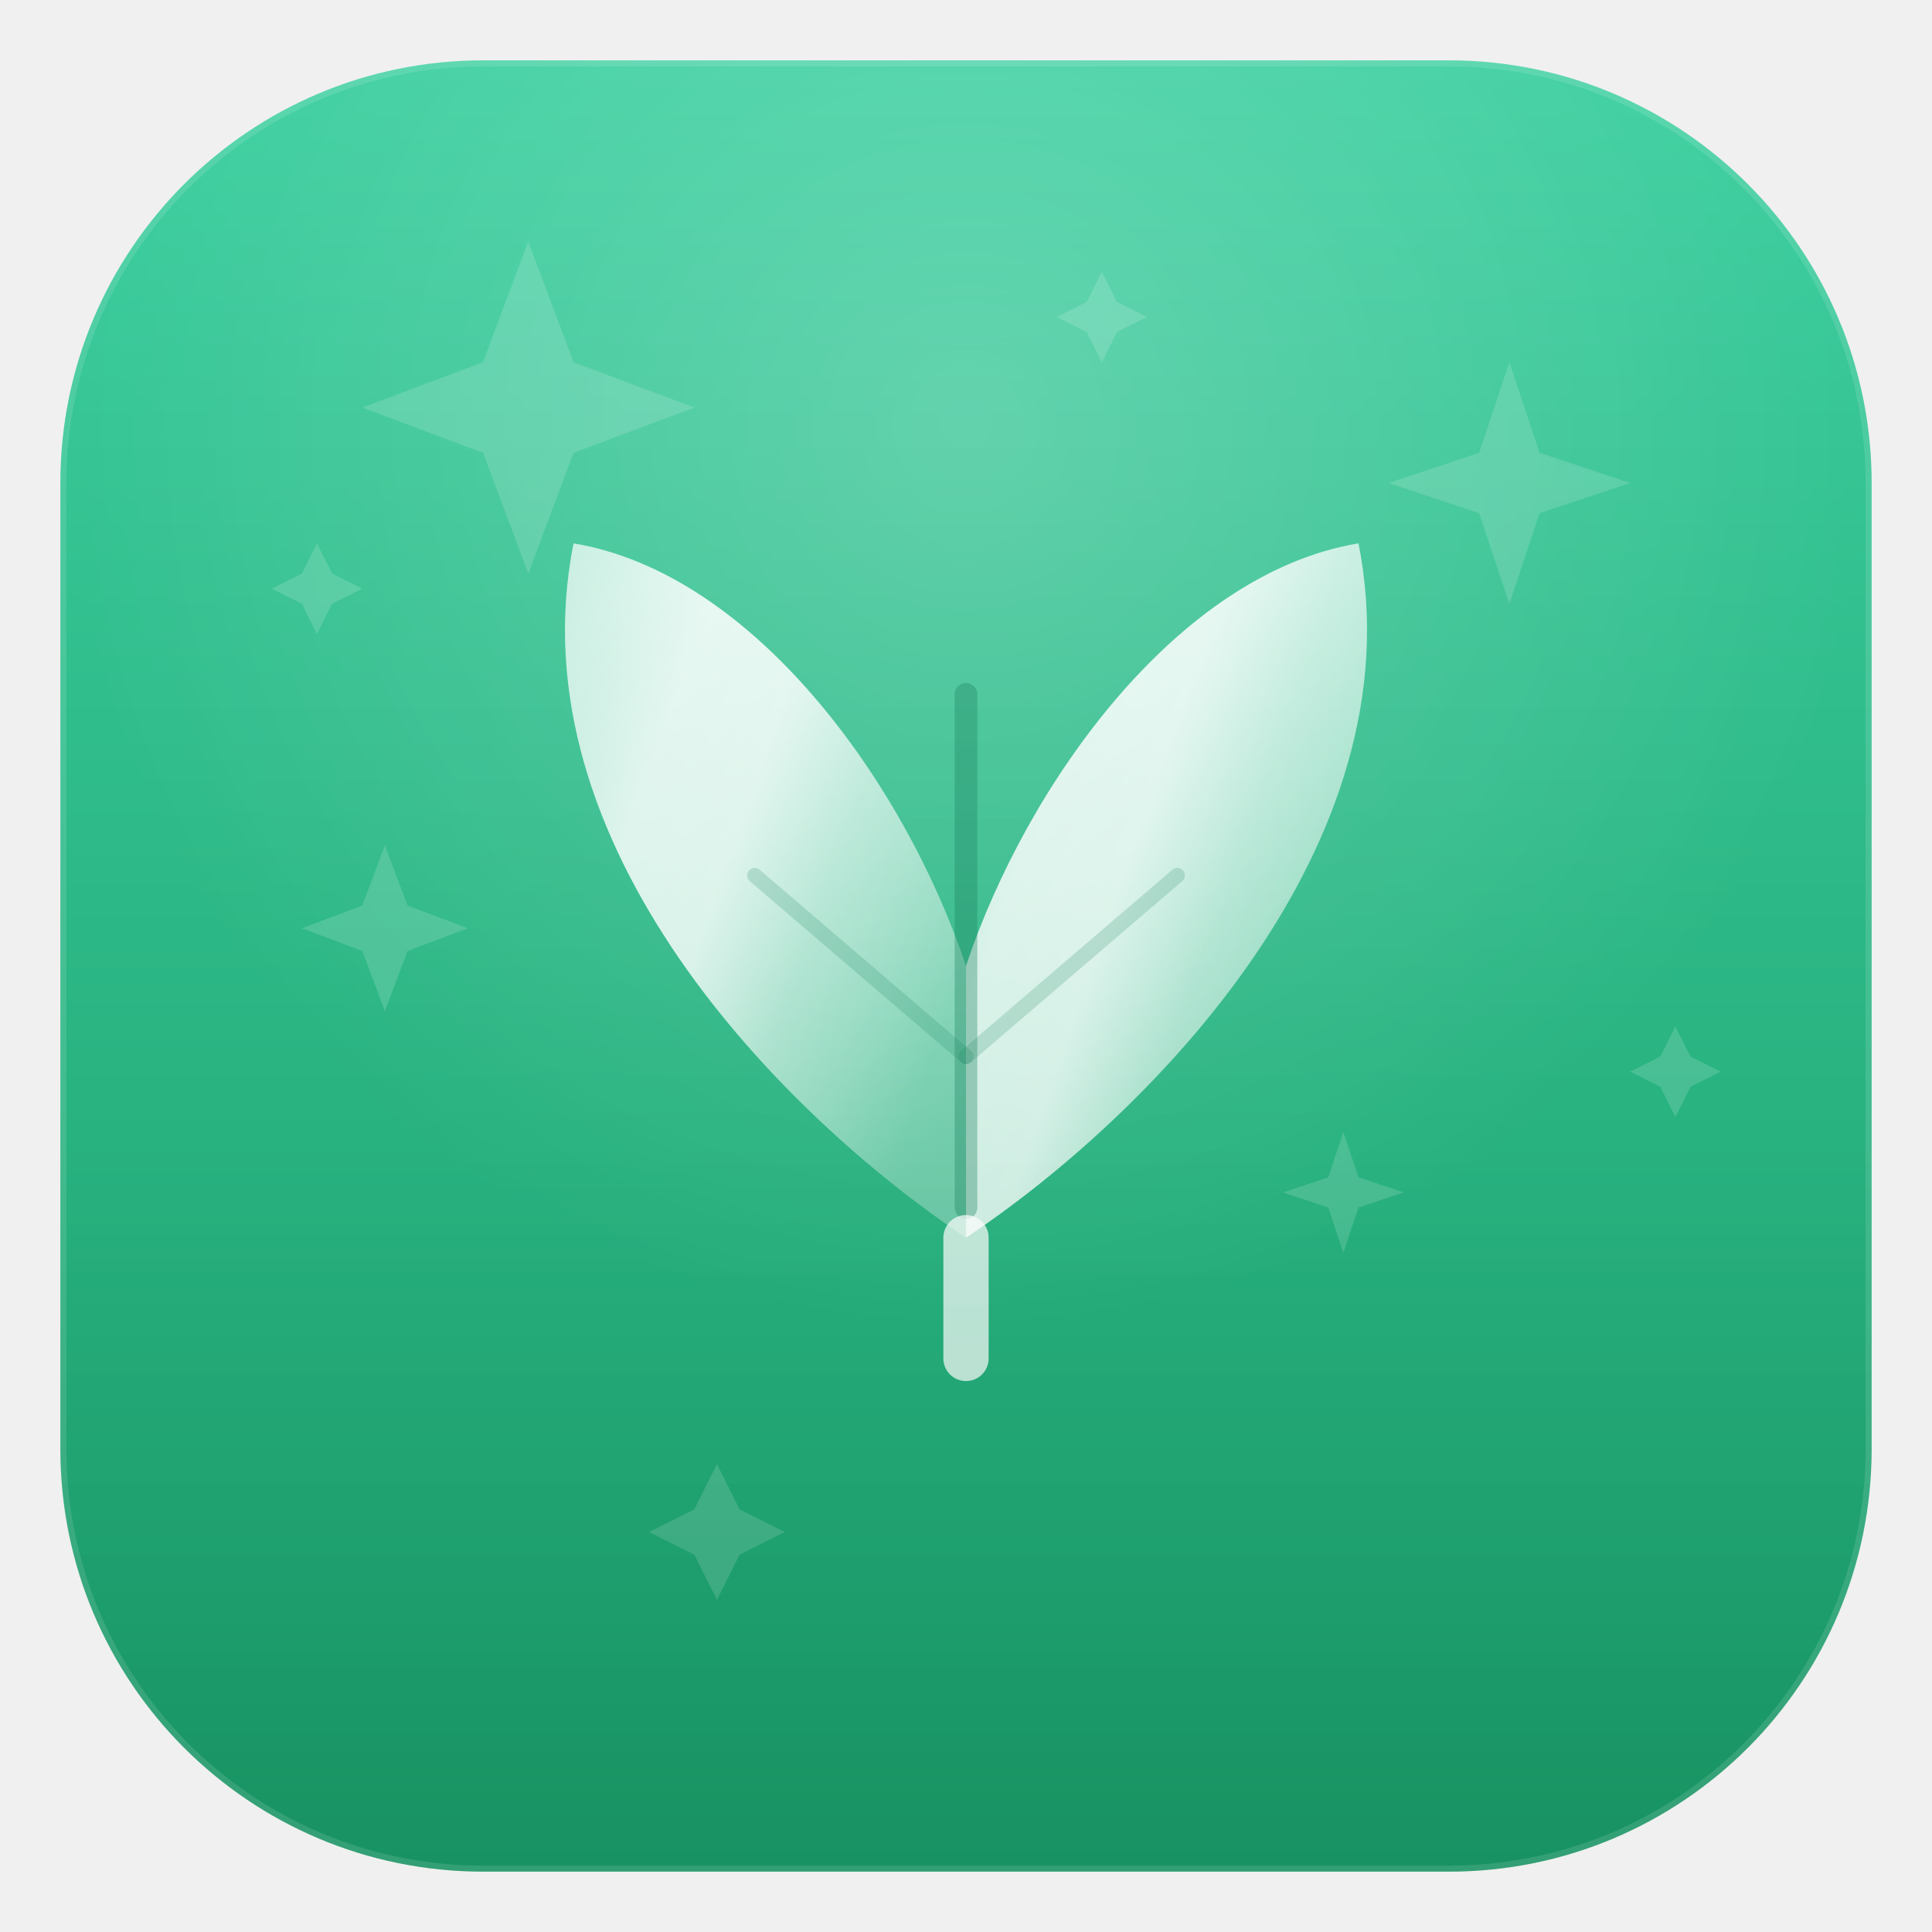
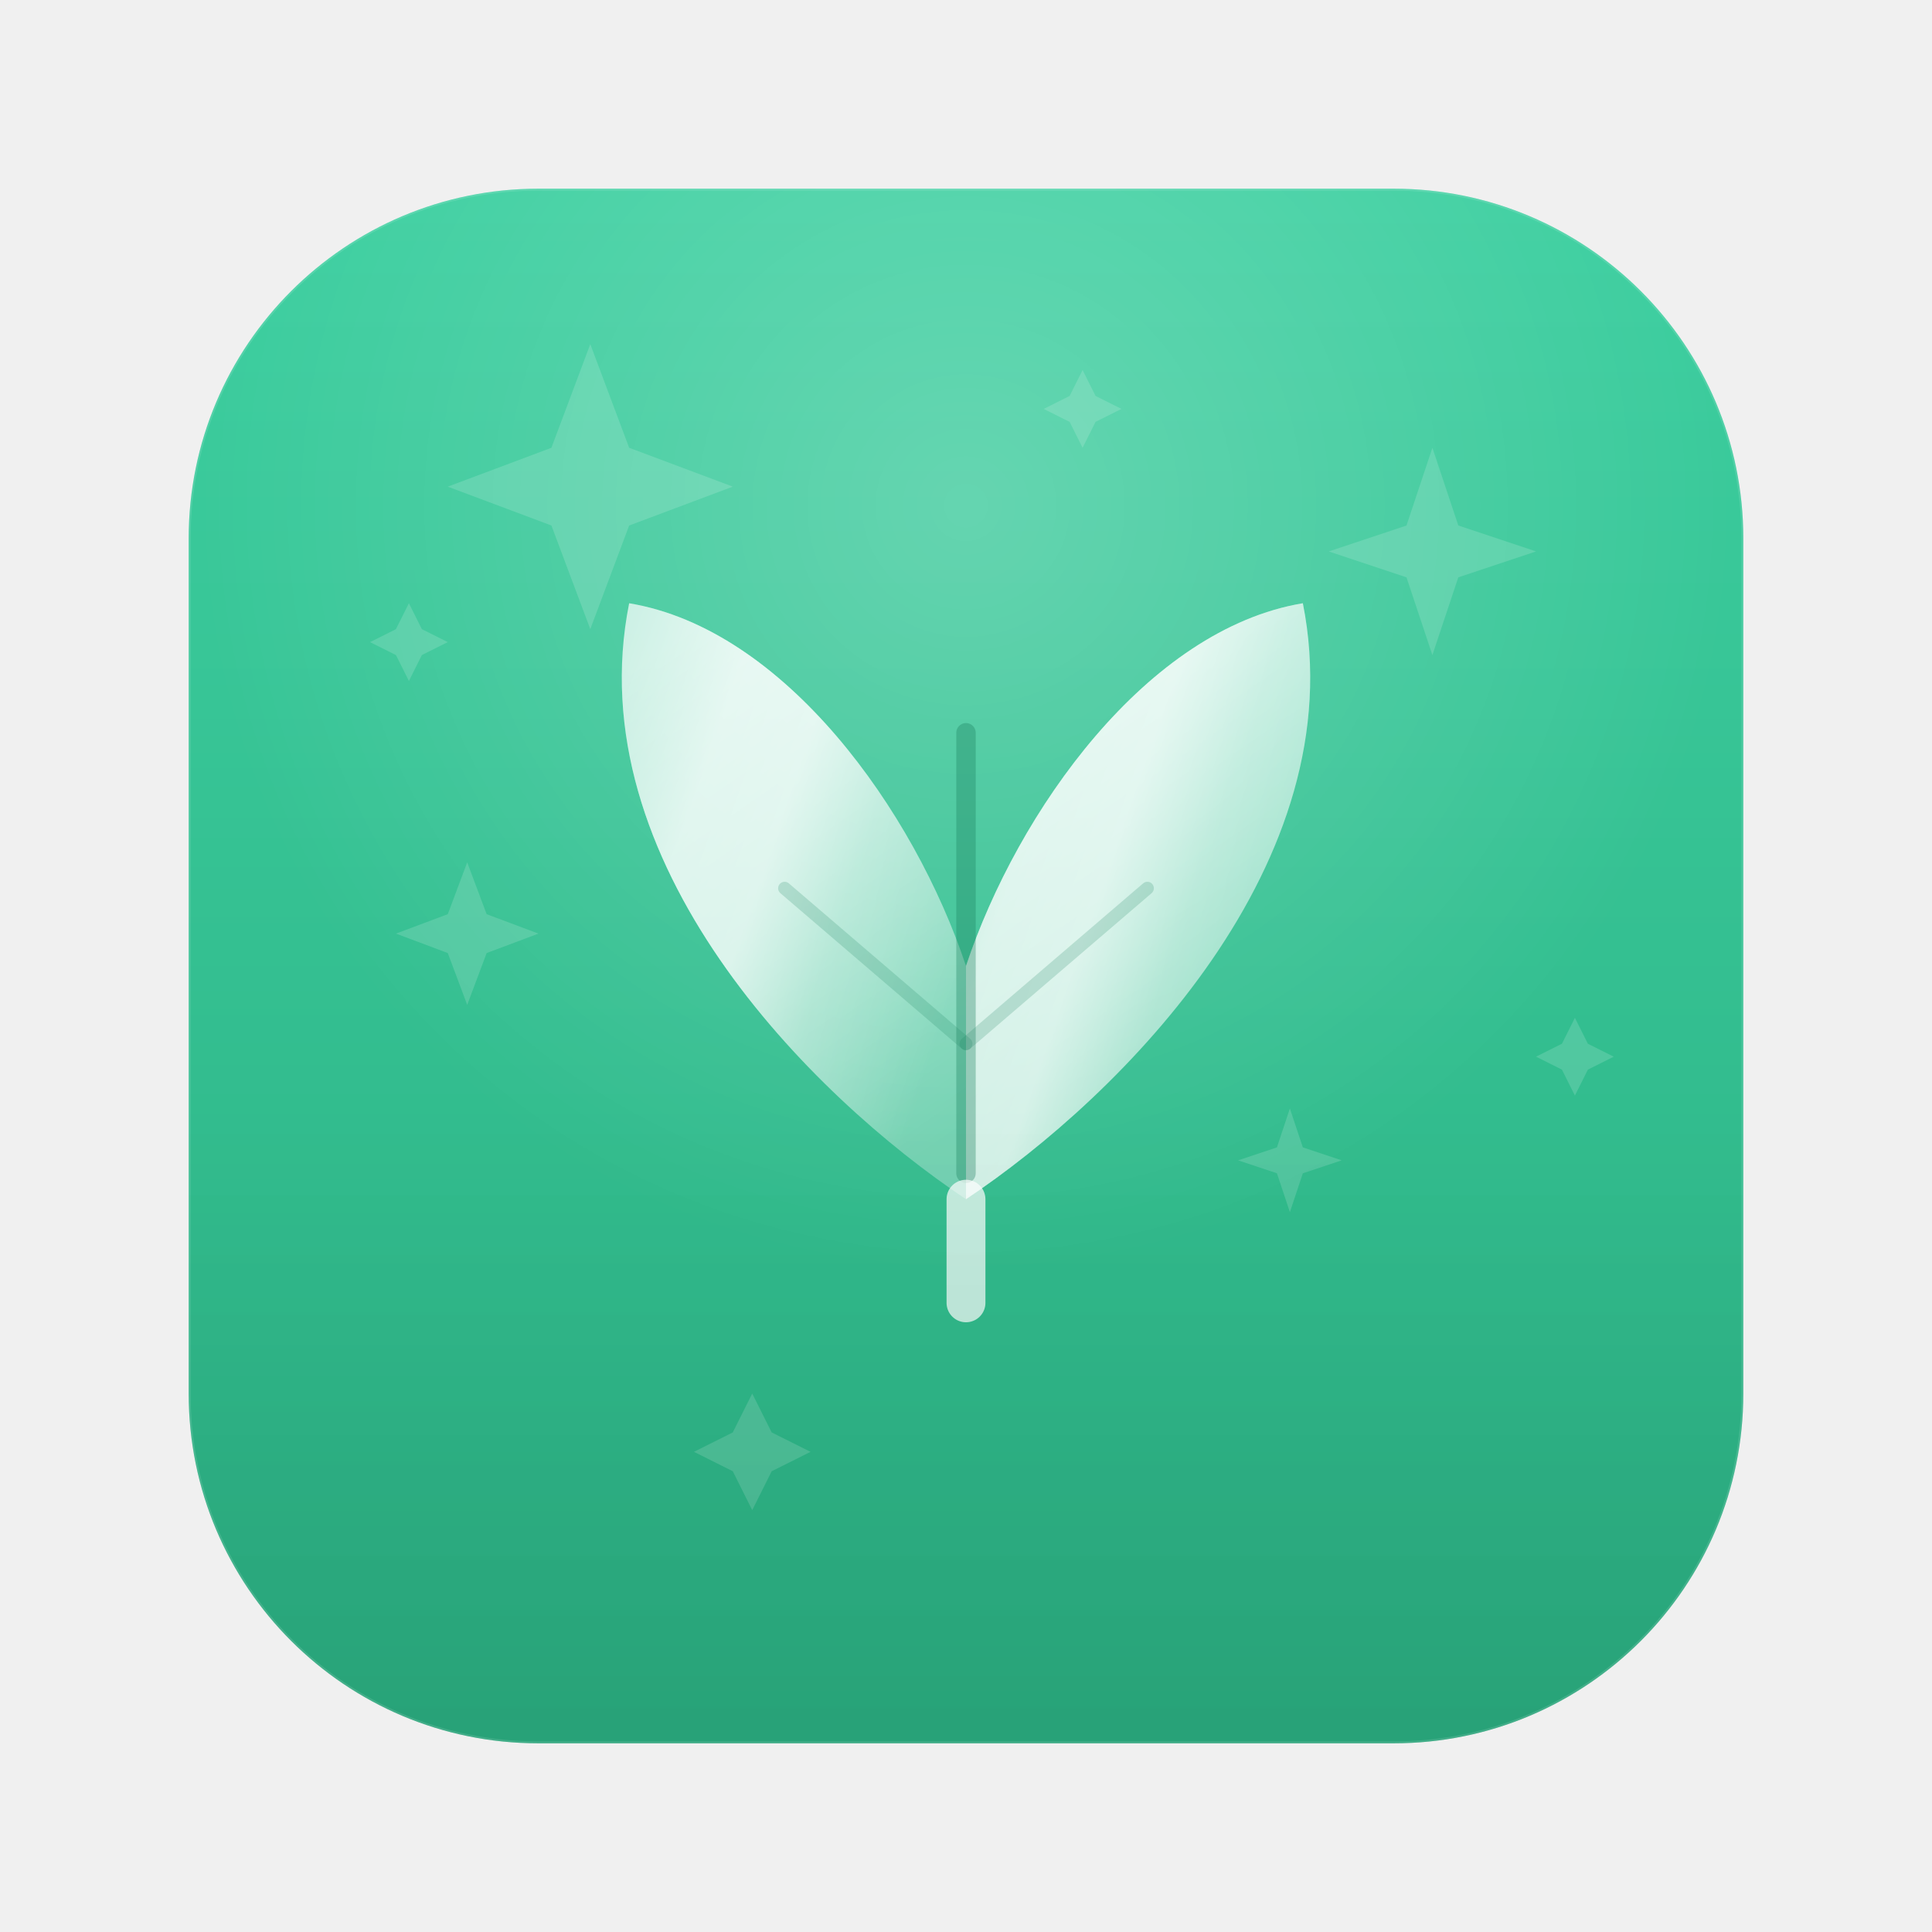
- <svg xmlns="http://www.w3.org/2000/svg" viewBox="0 0 128 128">
+ <svg xmlns="http://www.w3.org/2000/svg" viewBox="0 0 1024 1024">
  <defs>
    <linearGradient id="bgGrad" x1="0" y1="0" x2="0" y2="1">
      <stop offset="0%" stop-color="#3DCFA0" />
-       <stop offset="100%" stop-color="#1A9E6A" />
+       <stop offset="100%" stop-color="#2BB082" />
    </linearGradient>
    <radialGradient id="topGlow" cx="50%" cy="20%" r="50%" fx="50%" fy="20%">
      <stop offset="0%" stop-color="white" stop-opacity="0.22" />
      <stop offset="100%" stop-color="white" stop-opacity="0" />
    </radialGradient>
    <linearGradient id="leafBase" x1="0.3" y1="0" x2="0.7" y2="1">
      <stop offset="0%" stop-color="white" stop-opacity="0.7" />
      <stop offset="100%" stop-color="white" stop-opacity="0.3" />
    </linearGradient>
    <linearGradient id="leafGlass" x1="0" y1="0" x2="1" y2="0.6">
      <stop offset="0%" stop-color="white" stop-opacity="0" />
      <stop offset="30%" stop-color="white" stop-opacity="0.85" />
      <stop offset="50%" stop-color="white" stop-opacity="0.9" />
      <stop offset="70%" stop-color="white" stop-opacity="0.4" />
      <stop offset="100%" stop-color="white" stop-opacity="0" />
    </linearGradient>
    <linearGradient id="bottomShade" x1="0" y1="0.6" x2="0" y2="1">
      <stop offset="0%" stop-color="#000" stop-opacity="0" />
      <stop offset="100%" stop-color="#000" stop-opacity="0.08" />
    </linearGradient>
    <clipPath id="roundedRect">
-       <rect x="4" y="4" width="120" height="120" rx="28" />
+       <rect x="100" y="100" width="824" height="824" rx="185.4" />
    </clipPath>
  </defs>
  <g clip-path="url(#roundedRect)">
-     <rect x="4" y="4" width="120" height="120" rx="28" fill="url(#bgGrad)" />
-     <rect x="4" y="4" width="120" height="120" rx="28" fill="url(#topGlow)" />
-     <g fill="white" opacity="0.15">
-       <path d="M32,24 L35,16 L38,24 L46,27 L38,30 L35,38 L32,30 L24,27 Z" />
-       <path d="M98,30 L100,24 L102,30 L108,32 L102,34 L100,40 L98,34 L92,32 Z" />
-       <path d="M24,60 L25.5,56 L27,60 L31,61.5 L27,63 L25.5,67 L24,63 L20,61.5 Z" />
-       <path d="M88,78 L89,75 L90,78 L93,79 L90,80 L89,83 L88,80 L85,79 Z" />
-       <path d="M46,100 L47.5,97 L49,100 L52,101.5 L49,103 L47.5,106 L46,103 L43,101.5 Z" />
-       <path d="M72,20 L73,18 L74,20 L76,21 L74,22 L73,24 L72,22 L70,21 Z" />
-       <path d="M110,70 L111,68 L112,70 L114,71 L112,72 L111,74 L110,72 L108,71 Z" />
-       <path d="M20,38 L21,36 L22,38 L24,39 L22,40 L21,42 L20,40 L18,39 Z" />
+     <rect x="100" y="100" width="824" height="824" rx="185.4" fill="url(#bgGrad)" />
+     <rect x="100" y="100" width="824" height="824" rx="185.4" fill="url(#topGlow)" />
+     <g transform="translate(72.53, 72.53) scale(6.8667)">
+       <g fill="white" opacity="0.15">
+         <path d="M32,24 L35,16 L38,24 L46,27 L38,30 L35,38 L32,30 L24,27 Z" />
+         <path d="M98,30 L100,24 L102,30 L108,32 L102,34 L100,40 L98,34 L92,32 Z" />
+         <path d="M24,60 L25.5,56 L27,60 L31,61.5 L27,63 L25.5,67 L24,63 L20,61.5 Z" />
+         <path d="M88,78 L89,75 L90,78 L93,79 L90,80 L89,83 L88,80 L85,79 Z" />
+         <path d="M46,100 L47.5,97 L49,100 L52,101.5 L49,103 L47.5,106 L46,103 L43,101.5 Z" />
+         <path d="M72,20 L73,18 L74,20 L76,21 L74,22 L73,24 L72,22 L70,21 Z" />
+         <path d="M110,70 L111,68 L112,70 L114,71 L112,72 L111,74 L110,72 L108,71 Z" />
+         <path d="M20,38 L21,36 L22,38 L24,39 L22,40 L21,42 L20,40 L18,39 Z" />
+       </g>
+       <g transform="translate(64,82)">
+         <path d="M0,0 C-12,-8 -30,-26 -26,-46 C-14,-44 -4,-30 0,-18 Z" fill="url(#leafBase)" />
+         <path d="M0,0 C12,-8 30,-26 26,-46 C14,-44 4,-30 0,-18 Z" fill="url(#leafBase)" />
+         <path d="M0,0 C-12,-8 -30,-26 -26,-46 C-14,-44 -4,-30 0,-18 Z" fill="url(#leafGlass)" opacity="0.7" />
+         <path d="M0,0 C12,-8 30,-26 26,-46 C14,-44 4,-30 0,-18 Z" fill="url(#leafGlass)" opacity="0.7" />
+         <line x1="0" y1="-2" x2="0" y2="-36" stroke="#1A805E" stroke-width="1.5" opacity="0.35" stroke-linecap="round" />
+         <line x1="0" y1="-12" x2="-14" y2="-24" stroke="#1A805E" stroke-width="1" opacity="0.2" stroke-linecap="round" />
+         <line x1="0" y1="-12" x2="14" y2="-24" stroke="#1A805E" stroke-width="1" opacity="0.2" stroke-linecap="round" />
+         <line x1="0" y1="0" x2="0" y2="8" stroke="white" stroke-width="3" opacity="0.7" stroke-linecap="round" />
+       </g>
    </g>
-     <g transform="translate(64,82)">
-       <path d="M0,0 C-12,-8 -30,-26 -26,-46 C-14,-44 -4,-30 0,-18 Z" fill="url(#leafBase)" />
-       <path d="M0,0 C12,-8 30,-26 26,-46 C14,-44 4,-30 0,-18 Z" fill="url(#leafBase)" />
-       <path d="M0,0 C-12,-8 -30,-26 -26,-46 C-14,-44 -4,-30 0,-18 Z" fill="url(#leafGlass)" opacity="0.7" />
-       <path d="M0,0 C12,-8 30,-26 26,-46 C14,-44 4,-30 0,-18 Z" fill="url(#leafGlass)" opacity="0.7" />
-       <line x1="0" y1="-2" x2="0" y2="-36" stroke="#1A805E" stroke-width="1.5" opacity="0.35" stroke-linecap="round" />
-       <line x1="0" y1="-12" x2="-14" y2="-24" stroke="#1A805E" stroke-width="1" opacity="0.2" stroke-linecap="round" />
-       <line x1="0" y1="-12" x2="14" y2="-24" stroke="#1A805E" stroke-width="1" opacity="0.2" stroke-linecap="round" />
-       <line x1="0" y1="0" x2="0" y2="8" stroke="white" stroke-width="3" opacity="0.7" stroke-linecap="round" />
-     </g>
-     <rect x="4" y="4" width="120" height="120" rx="28" fill="url(#bottomShade)" />
-     <rect x="4" y="4" width="120" height="120" rx="28" fill="none" stroke="white" stroke-opacity="0.12" stroke-width="0.8" />
+     <rect x="100" y="100" width="824" height="824" rx="185.4" fill="url(#bottomShade)" />
+     <rect x="100" y="100" width="824" height="824" rx="185.4" fill="none" stroke="white" stroke-opacity="0.12" stroke-width="2" />
  </g>
</svg>
